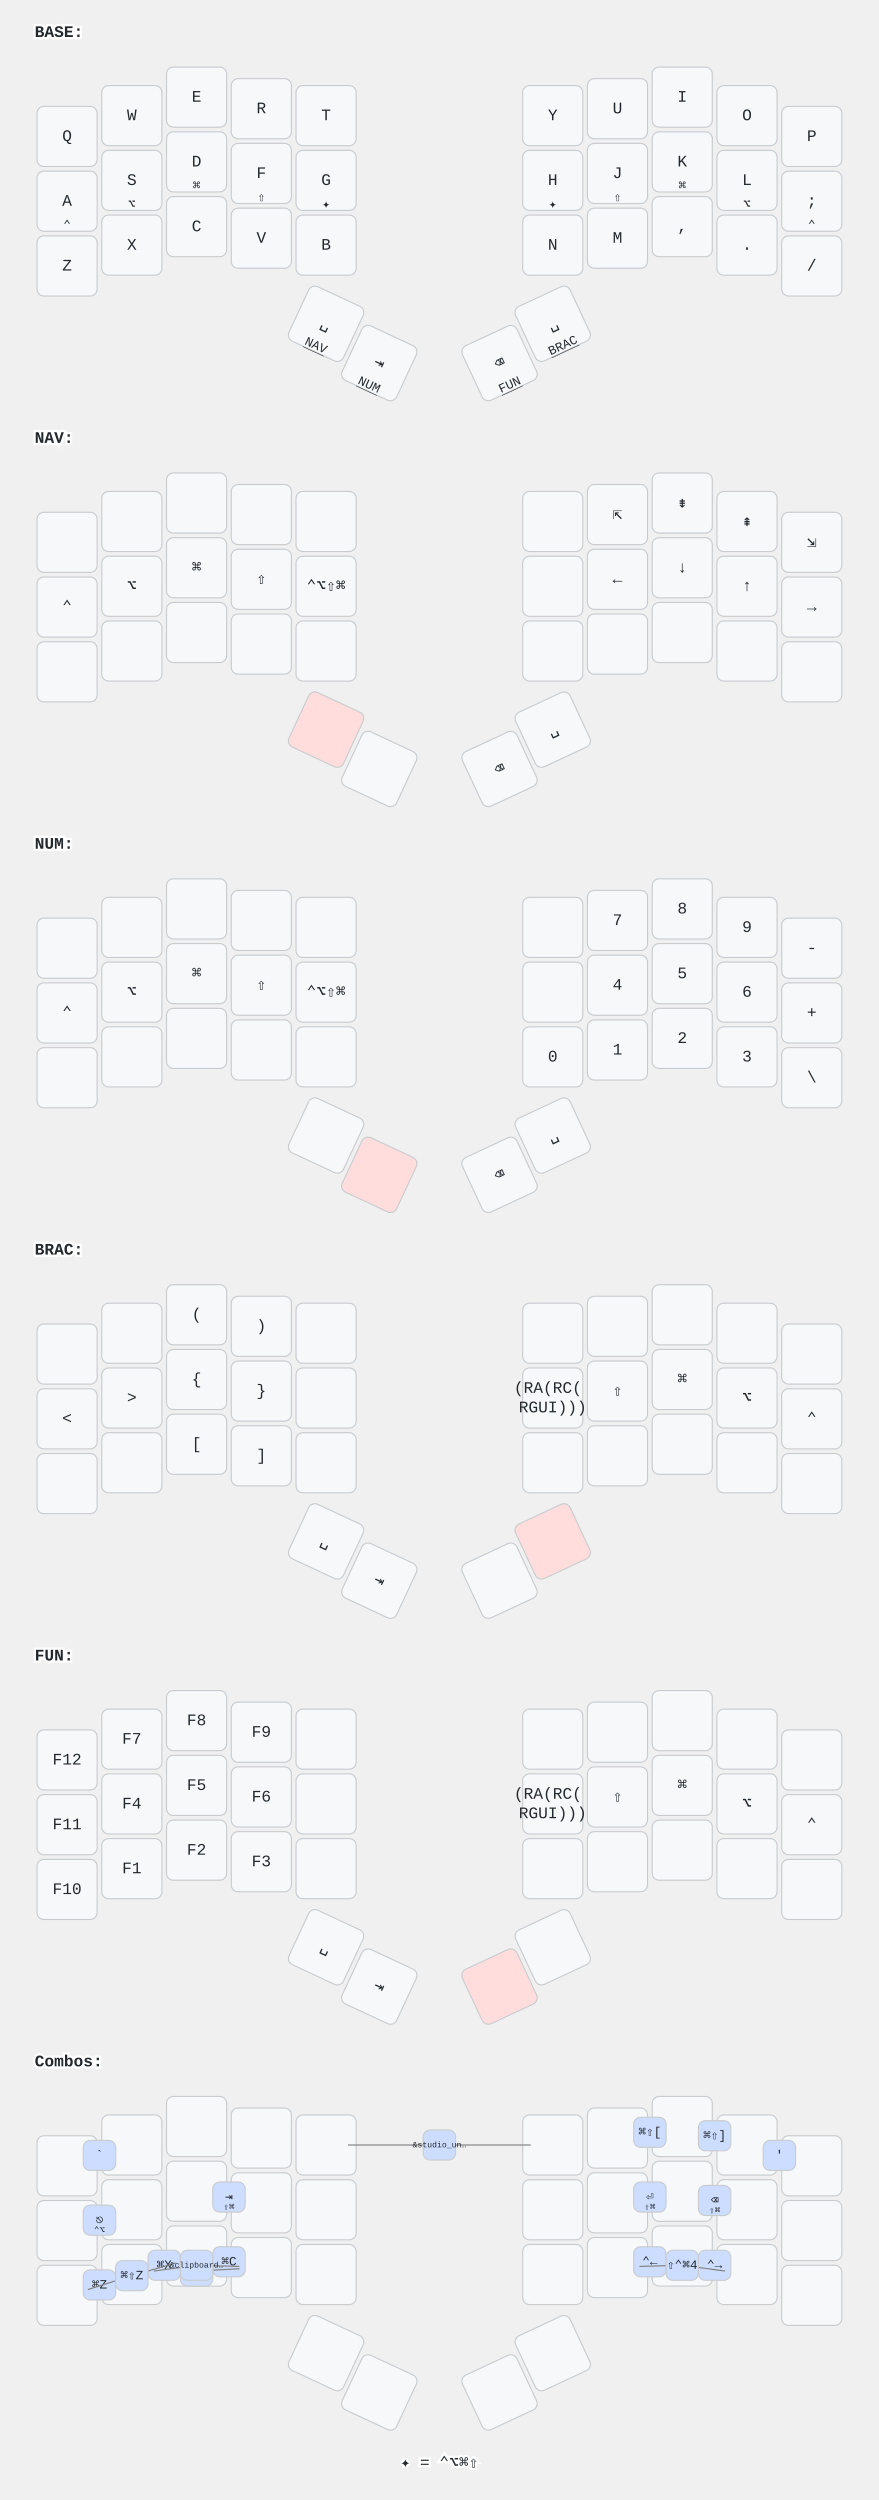
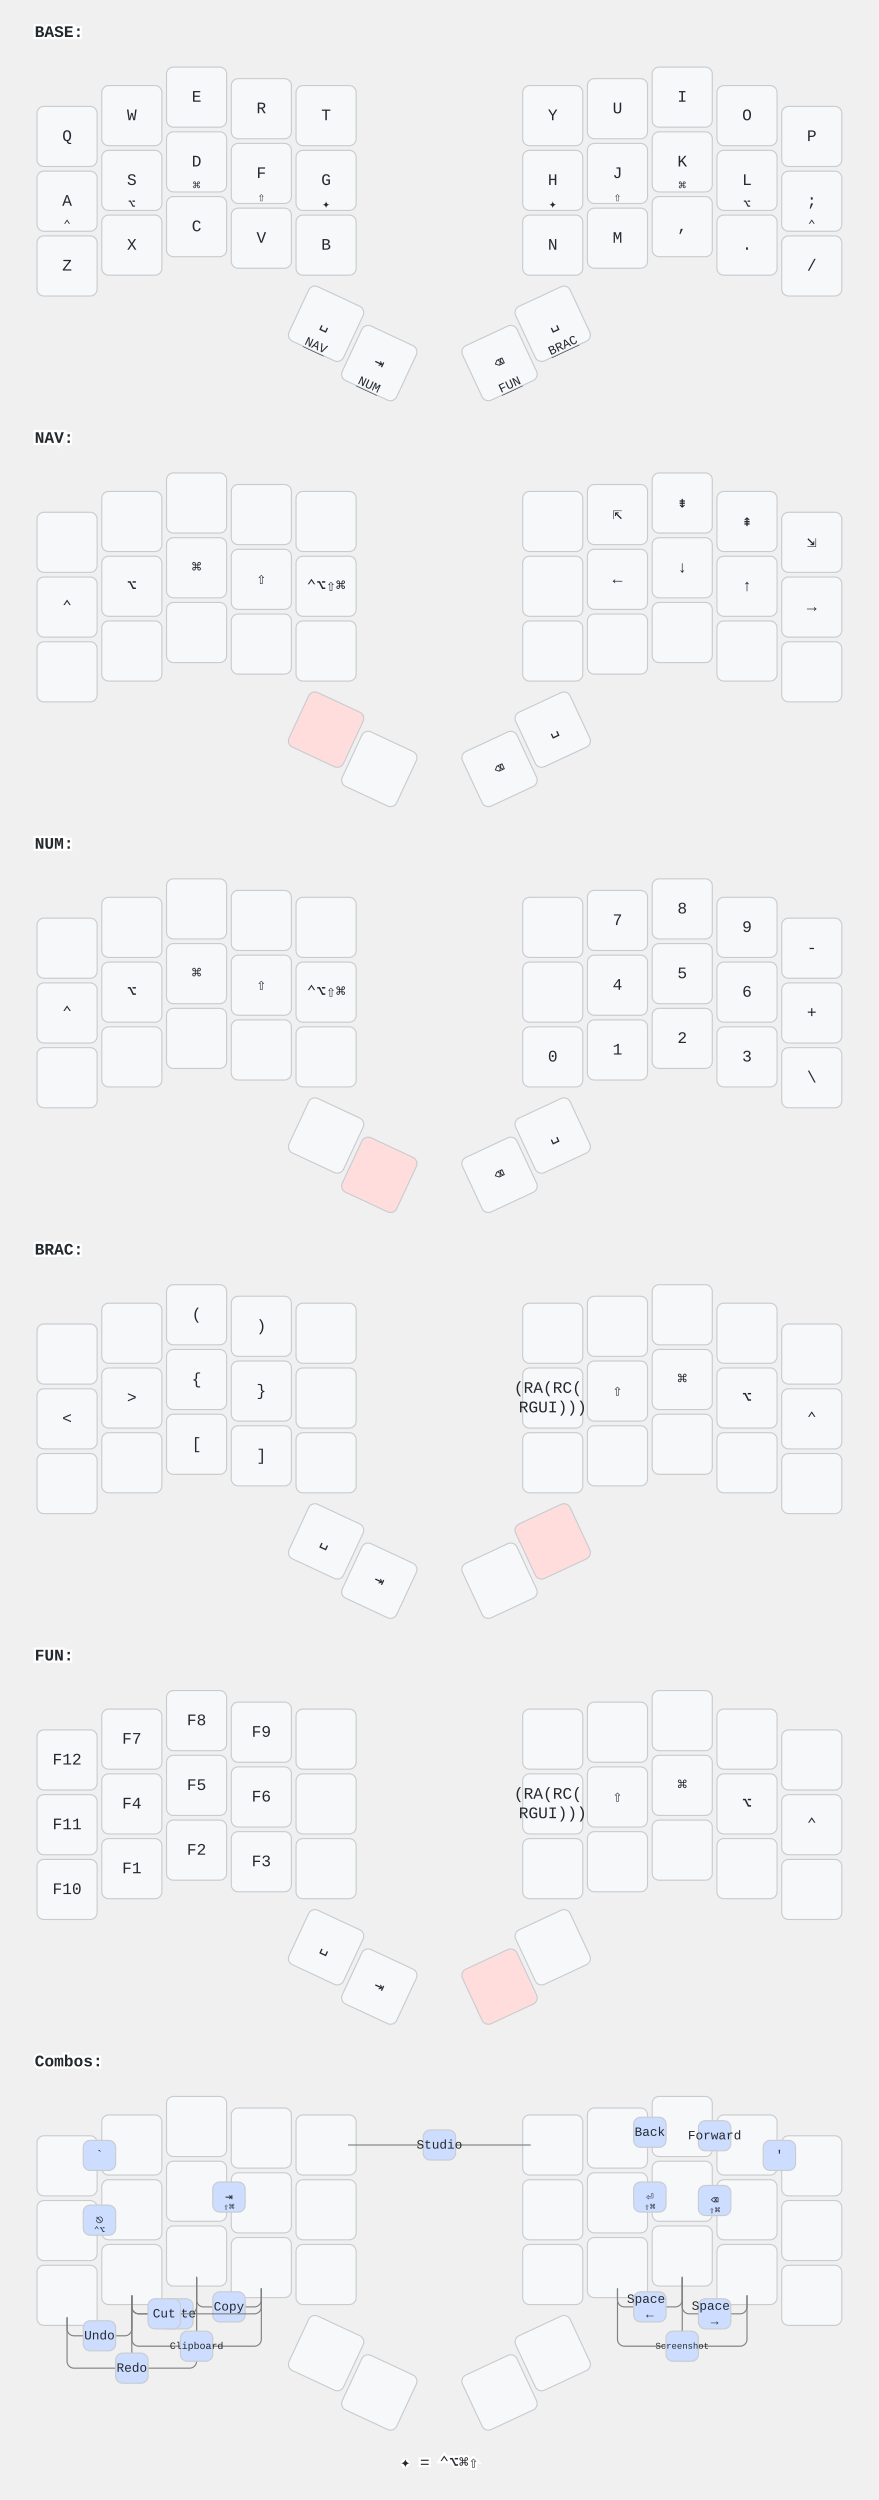
<svg xmlns="http://www.w3.org/2000/svg" width="760" height="2162" viewBox="0 0 760 2162" class="keymap">
  <style>/* inherit to force styles through use tags */
svg path {
    fill: inherit;
}

/* font and background color specifications */
svg.keymap {
    font-family: SFMono-Regular,Consolas,Liberation Mono,Menlo,monospace;
    font-size: 14px;
    font-kerning: normal;
    text-rendering: optimizeLegibility;
    fill: #24292e;
}

/* default key styling */
rect.key {
    fill: #f6f8fa;
}

rect.key, rect.combo {
    stroke: #c9cccf;
    stroke-width: 1;
}

/* default key side styling, only used is draw_key_sides is set */
rect.side {
    filter: brightness(90%);
}

/* color accent for combo boxes */
rect.combo, rect.combo-separate {
    fill: #cdf;
}

/* color accent for held keys */
rect.held, rect.combo.held {
    fill: #fdd;
}

/* color accent for ghost (optional) keys */
rect.ghost, rect.combo.ghost {
    stroke-dasharray: 4, 4;
    stroke-width: 2;
}

text {
    text-anchor: middle;
    dominant-baseline: middle;
}

/* styling for layer labels */
text.label {
    font-weight: bold;
    text-anchor: start;
    stroke: white;
    stroke-width: 4;
    paint-order: stroke;
}

/* styling for optional footer */
text.footer {
    text-anchor: end;
    dominant-baseline: auto;
    stroke: white;
    stroke-width: 4;
    paint-order: stroke;
}

/* styling for combo tap, and key non-tap label text */
text.combo, text.hold, text.shifted, text.left, text.right, text.tl, text.tr, text.bl, text.br {
    font-size: 11px;
}

text.hold, text.bl, text.br {
    text-anchor: middle;
    dominant-baseline: auto;
}

text.shifted, text.tl, text.tr {
    text-anchor: middle;
    dominant-baseline: hanging;
}

text.left, text.tl, text.bl {
    text-anchor: start;
}

text.right, text.tr, text.br {
    text-anchor: end;
}

text.layer-activator {
    text-decoration: underline;
}

/* styling for hold/shifted label text in combo box */
text.combo.hold, text.combo.shifted, text.combo.left, text.combo.right {
    font-size: 8px;
}

/* lighter symbol for transparent keys */
text.trans {
    fill: #7b7e81;
}

/* styling for combo dendrons */
path.combo {
    stroke-width: 1;
    stroke: gray;
    fill: none;
}

/* Start Tabler Icons Cleanup */
/* cannot use height/width with glyphs */
.icon-tabler &gt; path {
    fill: inherit;
    stroke: inherit;
    stroke-width: 2;
}
/* hide tabler's default box */
.icon-tabler &gt; path[stroke="none"][fill="none"] {
    visibility: hidden;
}
/* End Tabler Icons Cleanup */

text.footer { text-anchor: middle; }
</style>
  <g transform="translate(30, 0)" class="layer-BASE">
    <text x="0" y="28" class="label" id="BASE">BASE:</text>
    <g transform="translate(0, 56)">
      <g transform="translate(28, 62)" class="key keypos-0">
        <rect rx="6" ry="6" x="-26" y="-26" width="52" height="52" class="key" />
        <text x="0" y="0" class="key tap">Q</text>
      </g>
      <g transform="translate(84, 44)" class="key keypos-1">
        <rect rx="6" ry="6" x="-26" y="-26" width="52" height="52" class="key" />
        <text x="0" y="0" class="key tap">W</text>
      </g>
      <g transform="translate(140, 28)" class="key keypos-2">
        <rect rx="6" ry="6" x="-26" y="-26" width="52" height="52" class="key" />
        <text x="0" y="0" class="key tap">E</text>
      </g>
      <g transform="translate(196, 38)" class="key keypos-3">
        <rect rx="6" ry="6" x="-26" y="-26" width="52" height="52" class="key" />
        <text x="0" y="0" class="key tap">R</text>
      </g>
      <g transform="translate(252, 44)" class="key keypos-4">
        <rect rx="6" ry="6" x="-26" y="-26" width="52" height="52" class="key" />
        <text x="0" y="0" class="key tap">T</text>
      </g>
      <g transform="translate(448, 44)" class="key keypos-5">
        <rect rx="6" ry="6" x="-26" y="-26" width="52" height="52" class="key" />
        <text x="0" y="0" class="key tap">Y</text>
      </g>
      <g transform="translate(504, 38)" class="key keypos-6">
        <rect rx="6" ry="6" x="-26" y="-26" width="52" height="52" class="key" />
        <text x="0" y="0" class="key tap">U</text>
      </g>
      <g transform="translate(560, 28)" class="key keypos-7">
        <rect rx="6" ry="6" x="-26" y="-26" width="52" height="52" class="key" />
        <text x="0" y="0" class="key tap">I</text>
      </g>
      <g transform="translate(616, 44)" class="key keypos-8">
        <rect rx="6" ry="6" x="-26" y="-26" width="52" height="52" class="key" />
        <text x="0" y="0" class="key tap">O</text>
      </g>
      <g transform="translate(672, 62)" class="key keypos-9">
        <rect rx="6" ry="6" x="-26" y="-26" width="52" height="52" class="key" />
        <text x="0" y="0" class="key tap">P</text>
      </g>
      <g transform="translate(28, 118)" class="key keypos-10">
        <rect rx="6" ry="6" x="-26" y="-26" width="52" height="52" class="key" />
        <text x="0" y="0" class="key tap">A</text>
        <text x="0" y="24" class="key hold">⌃</text>
      </g>
      <g transform="translate(84, 100)" class="key keypos-11">
        <rect rx="6" ry="6" x="-26" y="-26" width="52" height="52" class="key" />
        <text x="0" y="0" class="key tap">S</text>
        <text x="0" y="24" class="key hold">⌥</text>
      </g>
      <g transform="translate(140, 84)" class="key keypos-12">
        <rect rx="6" ry="6" x="-26" y="-26" width="52" height="52" class="key" />
        <text x="0" y="0" class="key tap">D</text>
        <text x="0" y="24" class="key hold">⌘</text>
      </g>
      <g transform="translate(196, 94)" class="key keypos-13">
        <rect rx="6" ry="6" x="-26" y="-26" width="52" height="52" class="key" />
        <text x="0" y="0" class="key tap">F</text>
        <text x="0" y="24" class="key hold">⇧</text>
      </g>
      <g transform="translate(252, 100)" class="key keypos-14">
        <rect rx="6" ry="6" x="-26" y="-26" width="52" height="52" class="key" />
        <text x="0" y="0" class="key tap">G</text>
        <text x="0" y="24" class="key hold">✦</text>
      </g>
      <g transform="translate(448, 100)" class="key keypos-15">
        <rect rx="6" ry="6" x="-26" y="-26" width="52" height="52" class="key" />
        <text x="0" y="0" class="key tap">H</text>
        <text x="0" y="24" class="key hold">✦</text>
      </g>
      <g transform="translate(504, 94)" class="key keypos-16">
        <rect rx="6" ry="6" x="-26" y="-26" width="52" height="52" class="key" />
        <text x="0" y="0" class="key tap">J</text>
        <text x="0" y="24" class="key hold">⇧</text>
      </g>
      <g transform="translate(560, 84)" class="key keypos-17">
        <rect rx="6" ry="6" x="-26" y="-26" width="52" height="52" class="key" />
        <text x="0" y="0" class="key tap">K</text>
        <text x="0" y="24" class="key hold">⌘</text>
      </g>
      <g transform="translate(616, 100)" class="key keypos-18">
        <rect rx="6" ry="6" x="-26" y="-26" width="52" height="52" class="key" />
        <text x="0" y="0" class="key tap">L</text>
        <text x="0" y="24" class="key hold">⌥</text>
      </g>
      <g transform="translate(672, 118)" class="key keypos-19">
        <rect rx="6" ry="6" x="-26" y="-26" width="52" height="52" class="key" />
        <text x="0" y="0" class="key tap">;</text>
        <text x="0" y="24" class="key hold">⌃</text>
      </g>
      <g transform="translate(28, 174)" class="key keypos-20">
        <rect rx="6" ry="6" x="-26" y="-26" width="52" height="52" class="key" />
        <text x="0" y="0" class="key tap">Z</text>
      </g>
      <g transform="translate(84, 156)" class="key keypos-21">
        <rect rx="6" ry="6" x="-26" y="-26" width="52" height="52" class="key" />
        <text x="0" y="0" class="key tap">X</text>
      </g>
      <g transform="translate(140, 140)" class="key keypos-22">
        <rect rx="6" ry="6" x="-26" y="-26" width="52" height="52" class="key" />
        <text x="0" y="0" class="key tap">C</text>
      </g>
      <g transform="translate(196, 150)" class="key keypos-23">
        <rect rx="6" ry="6" x="-26" y="-26" width="52" height="52" class="key" />
        <text x="0" y="0" class="key tap">V</text>
      </g>
      <g transform="translate(252, 156)" class="key keypos-24">
        <rect rx="6" ry="6" x="-26" y="-26" width="52" height="52" class="key" />
        <text x="0" y="0" class="key tap">B</text>
      </g>
      <g transform="translate(448, 156)" class="key keypos-25">
        <rect rx="6" ry="6" x="-26" y="-26" width="52" height="52" class="key" />
        <text x="0" y="0" class="key tap">N</text>
      </g>
      <g transform="translate(504, 150)" class="key keypos-26">
        <rect rx="6" ry="6" x="-26" y="-26" width="52" height="52" class="key" />
        <text x="0" y="0" class="key tap">M</text>
      </g>
      <g transform="translate(560, 140)" class="key keypos-27">
        <rect rx="6" ry="6" x="-26" y="-26" width="52" height="52" class="key" />
        <text x="0" y="0" class="key tap">,</text>
      </g>
      <g transform="translate(616, 156)" class="key keypos-28">
        <rect rx="6" ry="6" x="-26" y="-26" width="52" height="52" class="key" />
        <text x="0" y="0" class="key tap">.</text>
      </g>
      <g transform="translate(672, 174)" class="key keypos-29">
        <rect rx="6" ry="6" x="-26" y="-26" width="52" height="52" class="key" />
        <text x="0" y="0" class="key tap">/</text>
      </g>
      <g transform="translate(252, 224) rotate(25.0)" class="key keypos-30">
        <rect rx="6" ry="6" x="-26" y="-26" width="52" height="52" class="key" />
        <text x="0" y="0" class="key tap">␣</text>
        <a href="#NAV">
          <text x="0" y="24" class="key hold layer-activator">NAV</text>
        </a>
      </g>
      <g transform="translate(298, 258) rotate(25.0)" class="key keypos-31">
        <rect rx="6" ry="6" x="-26" y="-26" width="52" height="52" class="key" />
        <text x="0" y="0" class="key tap">⇥</text>
        <a href="#NUM">
          <text x="0" y="24" class="key hold layer-activator">NUM</text>
        </a>
      </g>
      <g transform="translate(402, 258) rotate(-25.0)" class="key keypos-32">
        <rect rx="6" ry="6" x="-26" y="-26" width="52" height="52" class="key" />
        <text x="0" y="0" class="key tap">⌫</text>
        <a href="#FUN">
          <text x="0" y="24" class="key hold layer-activator">FUN</text>
        </a>
      </g>
      <g transform="translate(448, 224) rotate(-25.0)" class="key keypos-33">
        <rect rx="6" ry="6" x="-26" y="-26" width="52" height="52" class="key" />
        <text x="0" y="0" class="key tap">␣</text>
        <a href="#BRAC">
          <text x="0" y="24" class="key hold layer-activator">BRAC</text>
        </a>
      </g>
    </g>
  </g>
  <g transform="translate(30, 351)" class="layer-NAV">
    <text x="0" y="28" class="label" id="NAV">NAV:</text>
    <g transform="translate(0, 56)">
      <g transform="translate(28, 62)" class="key keypos-0">
        <rect rx="6" ry="6" x="-26" y="-26" width="52" height="52" class="key" />
      </g>
      <g transform="translate(84, 44)" class="key keypos-1">
        <rect rx="6" ry="6" x="-26" y="-26" width="52" height="52" class="key" />
      </g>
      <g transform="translate(140, 28)" class="key keypos-2">
        <rect rx="6" ry="6" x="-26" y="-26" width="52" height="52" class="key" />
      </g>
      <g transform="translate(196, 38)" class="key keypos-3">
        <rect rx="6" ry="6" x="-26" y="-26" width="52" height="52" class="key" />
      </g>
      <g transform="translate(252, 44)" class="key keypos-4">
        <rect rx="6" ry="6" x="-26" y="-26" width="52" height="52" class="key" />
      </g>
      <g transform="translate(448, 44)" class="key keypos-5">
        <rect rx="6" ry="6" x="-26" y="-26" width="52" height="52" class="key" />
      </g>
      <g transform="translate(504, 38)" class="key keypos-6">
        <rect rx="6" ry="6" x="-26" y="-26" width="52" height="52" class="key" />
        <text x="0" y="0" class="key tap">⇱</text>
      </g>
      <g transform="translate(560, 28)" class="key keypos-7">
        <rect rx="6" ry="6" x="-26" y="-26" width="52" height="52" class="key" />
        <text x="0" y="0" class="key tap">⇟</text>
      </g>
      <g transform="translate(616, 44)" class="key keypos-8">
        <rect rx="6" ry="6" x="-26" y="-26" width="52" height="52" class="key" />
        <text x="0" y="0" class="key tap">⇞</text>
      </g>
      <g transform="translate(672, 62)" class="key keypos-9">
        <rect rx="6" ry="6" x="-26" y="-26" width="52" height="52" class="key" />
        <text x="0" y="0" class="key tap">⇲</text>
      </g>
      <g transform="translate(28, 118)" class="key keypos-10">
        <rect rx="6" ry="6" x="-26" y="-26" width="52" height="52" class="key" />
        <text x="0" y="0" class="key tap">⌃</text>
      </g>
      <g transform="translate(84, 100)" class="key keypos-11">
        <rect rx="6" ry="6" x="-26" y="-26" width="52" height="52" class="key" />
        <text x="0" y="0" class="key tap">⌥</text>
      </g>
      <g transform="translate(140, 84)" class="key keypos-12">
        <rect rx="6" ry="6" x="-26" y="-26" width="52" height="52" class="key" />
        <text x="0" y="0" class="key tap">⌘</text>
      </g>
      <g transform="translate(196, 94)" class="key keypos-13">
        <rect rx="6" ry="6" x="-26" y="-26" width="52" height="52" class="key" />
        <text x="0" y="0" class="key tap">⇧</text>
      </g>
      <g transform="translate(252, 100)" class="key keypos-14">
        <rect rx="6" ry="6" x="-26" y="-26" width="52" height="52" class="key" />
        <text x="0" y="0" class="key tap">⌃⌥⇧⌘</text>
      </g>
      <g transform="translate(448, 100)" class="key keypos-15">
        <rect rx="6" ry="6" x="-26" y="-26" width="52" height="52" class="key" />
      </g>
      <g transform="translate(504, 94)" class="key keypos-16">
        <rect rx="6" ry="6" x="-26" y="-26" width="52" height="52" class="key" />
        <text x="0" y="0" class="key tap">←</text>
      </g>
      <g transform="translate(560, 84)" class="key keypos-17">
        <rect rx="6" ry="6" x="-26" y="-26" width="52" height="52" class="key" />
        <text x="0" y="0" class="key tap">↓</text>
      </g>
      <g transform="translate(616, 100)" class="key keypos-18">
        <rect rx="6" ry="6" x="-26" y="-26" width="52" height="52" class="key" />
        <text x="0" y="0" class="key tap">↑</text>
      </g>
      <g transform="translate(672, 118)" class="key keypos-19">
        <rect rx="6" ry="6" x="-26" y="-26" width="52" height="52" class="key" />
        <text x="0" y="0" class="key tap">→</text>
      </g>
      <g transform="translate(28, 174)" class="key keypos-20">
        <rect rx="6" ry="6" x="-26" y="-26" width="52" height="52" class="key" />
      </g>
      <g transform="translate(84, 156)" class="key keypos-21">
        <rect rx="6" ry="6" x="-26" y="-26" width="52" height="52" class="key" />
      </g>
      <g transform="translate(140, 140)" class="key keypos-22">
        <rect rx="6" ry="6" x="-26" y="-26" width="52" height="52" class="key" />
      </g>
      <g transform="translate(196, 150)" class="key keypos-23">
        <rect rx="6" ry="6" x="-26" y="-26" width="52" height="52" class="key" />
      </g>
      <g transform="translate(252, 156)" class="key keypos-24">
        <rect rx="6" ry="6" x="-26" y="-26" width="52" height="52" class="key" />
      </g>
      <g transform="translate(448, 156)" class="key keypos-25">
        <rect rx="6" ry="6" x="-26" y="-26" width="52" height="52" class="key" />
      </g>
      <g transform="translate(504, 150)" class="key keypos-26">
        <rect rx="6" ry="6" x="-26" y="-26" width="52" height="52" class="key" />
      </g>
      <g transform="translate(560, 140)" class="key keypos-27">
        <rect rx="6" ry="6" x="-26" y="-26" width="52" height="52" class="key" />
      </g>
      <g transform="translate(616, 156)" class="key keypos-28">
        <rect rx="6" ry="6" x="-26" y="-26" width="52" height="52" class="key" />
      </g>
      <g transform="translate(672, 174)" class="key keypos-29">
        <rect rx="6" ry="6" x="-26" y="-26" width="52" height="52" class="key" />
      </g>
      <g transform="translate(252, 224) rotate(25.0)" class="key held keypos-30">
        <rect rx="6" ry="6" x="-26" y="-26" width="52" height="52" class="key held" />
      </g>
      <g transform="translate(298, 258) rotate(25.0)" class="key keypos-31">
        <rect rx="6" ry="6" x="-26" y="-26" width="52" height="52" class="key" />
      </g>
      <g transform="translate(402, 258) rotate(-25.0)" class="key keypos-32">
        <rect rx="6" ry="6" x="-26" y="-26" width="52" height="52" class="key" />
        <text x="0" y="0" class="key tap">⌫</text>
      </g>
      <g transform="translate(448, 224) rotate(-25.0)" class="key keypos-33">
        <rect rx="6" ry="6" x="-26" y="-26" width="52" height="52" class="key" />
        <text x="0" y="0" class="key tap">␣</text>
      </g>
    </g>
  </g>
  <g transform="translate(30, 702)" class="layer-NUM">
    <text x="0" y="28" class="label" id="NUM">NUM:</text>
    <g transform="translate(0, 56)">
      <g transform="translate(28, 62)" class="key keypos-0">
        <rect rx="6" ry="6" x="-26" y="-26" width="52" height="52" class="key" />
      </g>
      <g transform="translate(84, 44)" class="key keypos-1">
        <rect rx="6" ry="6" x="-26" y="-26" width="52" height="52" class="key" />
      </g>
      <g transform="translate(140, 28)" class="key keypos-2">
        <rect rx="6" ry="6" x="-26" y="-26" width="52" height="52" class="key" />
      </g>
      <g transform="translate(196, 38)" class="key keypos-3">
        <rect rx="6" ry="6" x="-26" y="-26" width="52" height="52" class="key" />
      </g>
      <g transform="translate(252, 44)" class="key keypos-4">
        <rect rx="6" ry="6" x="-26" y="-26" width="52" height="52" class="key" />
      </g>
      <g transform="translate(448, 44)" class="key keypos-5">
        <rect rx="6" ry="6" x="-26" y="-26" width="52" height="52" class="key" />
      </g>
      <g transform="translate(504, 38)" class="key keypos-6">
        <rect rx="6" ry="6" x="-26" y="-26" width="52" height="52" class="key" />
        <text x="0" y="0" class="key tap">7</text>
      </g>
      <g transform="translate(560, 28)" class="key keypos-7">
        <rect rx="6" ry="6" x="-26" y="-26" width="52" height="52" class="key" />
        <text x="0" y="0" class="key tap">8</text>
      </g>
      <g transform="translate(616, 44)" class="key keypos-8">
        <rect rx="6" ry="6" x="-26" y="-26" width="52" height="52" class="key" />
        <text x="0" y="0" class="key tap">9</text>
      </g>
      <g transform="translate(672, 62)" class="key keypos-9">
        <rect rx="6" ry="6" x="-26" y="-26" width="52" height="52" class="key" />
        <text x="0" y="0" class="key tap">-</text>
      </g>
      <g transform="translate(28, 118)" class="key keypos-10">
        <rect rx="6" ry="6" x="-26" y="-26" width="52" height="52" class="key" />
        <text x="0" y="0" class="key tap">⌃</text>
      </g>
      <g transform="translate(84, 100)" class="key keypos-11">
        <rect rx="6" ry="6" x="-26" y="-26" width="52" height="52" class="key" />
        <text x="0" y="0" class="key tap">⌥</text>
      </g>
      <g transform="translate(140, 84)" class="key keypos-12">
        <rect rx="6" ry="6" x="-26" y="-26" width="52" height="52" class="key" />
        <text x="0" y="0" class="key tap">⌘</text>
      </g>
      <g transform="translate(196, 94)" class="key keypos-13">
        <rect rx="6" ry="6" x="-26" y="-26" width="52" height="52" class="key" />
        <text x="0" y="0" class="key tap">⇧</text>
      </g>
      <g transform="translate(252, 100)" class="key keypos-14">
        <rect rx="6" ry="6" x="-26" y="-26" width="52" height="52" class="key" />
        <text x="0" y="0" class="key tap">⌃⌥⇧⌘</text>
      </g>
      <g transform="translate(448, 100)" class="key keypos-15">
        <rect rx="6" ry="6" x="-26" y="-26" width="52" height="52" class="key" />
      </g>
      <g transform="translate(504, 94)" class="key keypos-16">
        <rect rx="6" ry="6" x="-26" y="-26" width="52" height="52" class="key" />
        <text x="0" y="0" class="key tap">4</text>
      </g>
      <g transform="translate(560, 84)" class="key keypos-17">
        <rect rx="6" ry="6" x="-26" y="-26" width="52" height="52" class="key" />
        <text x="0" y="0" class="key tap">5</text>
      </g>
      <g transform="translate(616, 100)" class="key keypos-18">
        <rect rx="6" ry="6" x="-26" y="-26" width="52" height="52" class="key" />
        <text x="0" y="0" class="key tap">6</text>
      </g>
      <g transform="translate(672, 118)" class="key keypos-19">
        <rect rx="6" ry="6" x="-26" y="-26" width="52" height="52" class="key" />
        <text x="0" y="0" class="key tap">+</text>
      </g>
      <g transform="translate(28, 174)" class="key keypos-20">
        <rect rx="6" ry="6" x="-26" y="-26" width="52" height="52" class="key" />
      </g>
      <g transform="translate(84, 156)" class="key keypos-21">
        <rect rx="6" ry="6" x="-26" y="-26" width="52" height="52" class="key" />
      </g>
      <g transform="translate(140, 140)" class="key keypos-22">
        <rect rx="6" ry="6" x="-26" y="-26" width="52" height="52" class="key" />
      </g>
      <g transform="translate(196, 150)" class="key keypos-23">
        <rect rx="6" ry="6" x="-26" y="-26" width="52" height="52" class="key" />
      </g>
      <g transform="translate(252, 156)" class="key keypos-24">
        <rect rx="6" ry="6" x="-26" y="-26" width="52" height="52" class="key" />
      </g>
      <g transform="translate(448, 156)" class="key keypos-25">
        <rect rx="6" ry="6" x="-26" y="-26" width="52" height="52" class="key" />
        <text x="0" y="0" class="key tap">0</text>
      </g>
      <g transform="translate(504, 150)" class="key keypos-26">
        <rect rx="6" ry="6" x="-26" y="-26" width="52" height="52" class="key" />
        <text x="0" y="0" class="key tap">1</text>
      </g>
      <g transform="translate(560, 140)" class="key keypos-27">
        <rect rx="6" ry="6" x="-26" y="-26" width="52" height="52" class="key" />
        <text x="0" y="0" class="key tap">2</text>
      </g>
      <g transform="translate(616, 156)" class="key keypos-28">
        <rect rx="6" ry="6" x="-26" y="-26" width="52" height="52" class="key" />
        <text x="0" y="0" class="key tap">3</text>
      </g>
      <g transform="translate(672, 174)" class="key keypos-29">
        <rect rx="6" ry="6" x="-26" y="-26" width="52" height="52" class="key" />
        <text x="0" y="0" class="key tap">\</text>
      </g>
      <g transform="translate(252, 224) rotate(25.0)" class="key keypos-30">
        <rect rx="6" ry="6" x="-26" y="-26" width="52" height="52" class="key" />
      </g>
      <g transform="translate(298, 258) rotate(25.0)" class="key held keypos-31">
        <rect rx="6" ry="6" x="-26" y="-26" width="52" height="52" class="key held" />
      </g>
      <g transform="translate(402, 258) rotate(-25.0)" class="key keypos-32">
        <rect rx="6" ry="6" x="-26" y="-26" width="52" height="52" class="key" />
        <text x="0" y="0" class="key tap">⌫</text>
      </g>
      <g transform="translate(448, 224) rotate(-25.0)" class="key keypos-33">
        <rect rx="6" ry="6" x="-26" y="-26" width="52" height="52" class="key" />
        <text x="0" y="0" class="key tap">␣</text>
      </g>
    </g>
  </g>
  <g transform="translate(30, 1053)" class="layer-BRAC">
    <text x="0" y="28" class="label" id="BRAC">BRAC:</text>
    <g transform="translate(0, 56)">
      <g transform="translate(28, 62)" class="key keypos-0">
        <rect rx="6" ry="6" x="-26" y="-26" width="52" height="52" class="key" />
      </g>
      <g transform="translate(84, 44)" class="key keypos-1">
        <rect rx="6" ry="6" x="-26" y="-26" width="52" height="52" class="key" />
      </g>
      <g transform="translate(140, 28)" class="key keypos-2">
        <rect rx="6" ry="6" x="-26" y="-26" width="52" height="52" class="key" />
        <text x="0" y="0" class="key tap">(</text>
      </g>
      <g transform="translate(196, 38)" class="key keypos-3">
        <rect rx="6" ry="6" x="-26" y="-26" width="52" height="52" class="key" />
        <text x="0" y="0" class="key tap">)</text>
      </g>
      <g transform="translate(252, 44)" class="key keypos-4">
        <rect rx="6" ry="6" x="-26" y="-26" width="52" height="52" class="key" />
      </g>
      <g transform="translate(448, 44)" class="key keypos-5">
        <rect rx="6" ry="6" x="-26" y="-26" width="52" height="52" class="key" />
      </g>
      <g transform="translate(504, 38)" class="key keypos-6">
        <rect rx="6" ry="6" x="-26" y="-26" width="52" height="52" class="key" />
      </g>
      <g transform="translate(560, 28)" class="key keypos-7">
        <rect rx="6" ry="6" x="-26" y="-26" width="52" height="52" class="key" />
      </g>
      <g transform="translate(616, 44)" class="key keypos-8">
        <rect rx="6" ry="6" x="-26" y="-26" width="52" height="52" class="key" />
      </g>
      <g transform="translate(672, 62)" class="key keypos-9">
        <rect rx="6" ry="6" x="-26" y="-26" width="52" height="52" class="key" />
      </g>
      <g transform="translate(28, 118)" class="key keypos-10">
        <rect rx="6" ry="6" x="-26" y="-26" width="52" height="52" class="key" />
        <text x="0" y="0" class="key tap">&lt;</text>
      </g>
      <g transform="translate(84, 100)" class="key keypos-11">
        <rect rx="6" ry="6" x="-26" y="-26" width="52" height="52" class="key" />
        <text x="0" y="0" class="key tap">&gt;</text>
      </g>
      <g transform="translate(140, 84)" class="key keypos-12">
        <rect rx="6" ry="6" x="-26" y="-26" width="52" height="52" class="key" />
        <text x="0" y="0" class="key tap">{</text>
      </g>
      <g transform="translate(196, 94)" class="key keypos-13">
        <rect rx="6" ry="6" x="-26" y="-26" width="52" height="52" class="key" />
        <text x="0" y="0" class="key tap">}</text>
      </g>
      <g transform="translate(252, 100)" class="key keypos-14">
        <rect rx="6" ry="6" x="-26" y="-26" width="52" height="52" class="key" />
      </g>
      <g transform="translate(448, 100)" class="key keypos-15">
        <rect rx="6" ry="6" x="-26" y="-26" width="52" height="52" class="key" />
        <text x="0" y="0" class="key tap">
          <tspan x="0" dy="-0.6em">(RA(RC(</tspan>
          <tspan x="0" dy="1.2em">RGUI)))</tspan>
        </text>
      </g>
      <g transform="translate(504, 94)" class="key keypos-16">
        <rect rx="6" ry="6" x="-26" y="-26" width="52" height="52" class="key" />
        <text x="0" y="0" class="key tap">⇧</text>
      </g>
      <g transform="translate(560, 84)" class="key keypos-17">
        <rect rx="6" ry="6" x="-26" y="-26" width="52" height="52" class="key" />
        <text x="0" y="0" class="key tap">⌘</text>
      </g>
      <g transform="translate(616, 100)" class="key keypos-18">
        <rect rx="6" ry="6" x="-26" y="-26" width="52" height="52" class="key" />
        <text x="0" y="0" class="key tap">⌥</text>
      </g>
      <g transform="translate(672, 118)" class="key keypos-19">
        <rect rx="6" ry="6" x="-26" y="-26" width="52" height="52" class="key" />
        <text x="0" y="0" class="key tap">⌃</text>
      </g>
      <g transform="translate(28, 174)" class="key keypos-20">
        <rect rx="6" ry="6" x="-26" y="-26" width="52" height="52" class="key" />
      </g>
      <g transform="translate(84, 156)" class="key keypos-21">
        <rect rx="6" ry="6" x="-26" y="-26" width="52" height="52" class="key" />
      </g>
      <g transform="translate(140, 140)" class="key keypos-22">
        <rect rx="6" ry="6" x="-26" y="-26" width="52" height="52" class="key" />
        <text x="0" y="0" class="key tap">[</text>
      </g>
      <g transform="translate(196, 150)" class="key keypos-23">
        <rect rx="6" ry="6" x="-26" y="-26" width="52" height="52" class="key" />
        <text x="0" y="0" class="key tap">]</text>
      </g>
      <g transform="translate(252, 156)" class="key keypos-24">
        <rect rx="6" ry="6" x="-26" y="-26" width="52" height="52" class="key" />
      </g>
      <g transform="translate(448, 156)" class="key keypos-25">
        <rect rx="6" ry="6" x="-26" y="-26" width="52" height="52" class="key" />
      </g>
      <g transform="translate(504, 150)" class="key keypos-26">
        <rect rx="6" ry="6" x="-26" y="-26" width="52" height="52" class="key" />
      </g>
      <g transform="translate(560, 140)" class="key keypos-27">
        <rect rx="6" ry="6" x="-26" y="-26" width="52" height="52" class="key" />
      </g>
      <g transform="translate(616, 156)" class="key keypos-28">
        <rect rx="6" ry="6" x="-26" y="-26" width="52" height="52" class="key" />
      </g>
      <g transform="translate(672, 174)" class="key keypos-29">
        <rect rx="6" ry="6" x="-26" y="-26" width="52" height="52" class="key" />
      </g>
      <g transform="translate(252, 224) rotate(25.0)" class="key keypos-30">
        <rect rx="6" ry="6" x="-26" y="-26" width="52" height="52" class="key" />
        <text x="0" y="0" class="key tap">␣</text>
      </g>
      <g transform="translate(298, 258) rotate(25.0)" class="key keypos-31">
        <rect rx="6" ry="6" x="-26" y="-26" width="52" height="52" class="key" />
        <text x="0" y="0" class="key tap">⇥</text>
      </g>
      <g transform="translate(402, 258) rotate(-25.0)" class="key keypos-32">
        <rect rx="6" ry="6" x="-26" y="-26" width="52" height="52" class="key" />
      </g>
      <g transform="translate(448, 224) rotate(-25.0)" class="key held keypos-33">
        <rect rx="6" ry="6" x="-26" y="-26" width="52" height="52" class="key held" />
      </g>
    </g>
  </g>
  <g transform="translate(30, 1404)" class="layer-FUN">
    <text x="0" y="28" class="label" id="FUN">FUN:</text>
    <g transform="translate(0, 56)">
      <g transform="translate(28, 62)" class="key keypos-0">
        <rect rx="6" ry="6" x="-26" y="-26" width="52" height="52" class="key" />
        <text x="0" y="0" class="key tap">F12</text>
      </g>
      <g transform="translate(84, 44)" class="key keypos-1">
        <rect rx="6" ry="6" x="-26" y="-26" width="52" height="52" class="key" />
        <text x="0" y="0" class="key tap">F7</text>
      </g>
      <g transform="translate(140, 28)" class="key keypos-2">
        <rect rx="6" ry="6" x="-26" y="-26" width="52" height="52" class="key" />
        <text x="0" y="0" class="key tap">F8</text>
      </g>
      <g transform="translate(196, 38)" class="key keypos-3">
        <rect rx="6" ry="6" x="-26" y="-26" width="52" height="52" class="key" />
        <text x="0" y="0" class="key tap">F9</text>
      </g>
      <g transform="translate(252, 44)" class="key keypos-4">
        <rect rx="6" ry="6" x="-26" y="-26" width="52" height="52" class="key" />
      </g>
      <g transform="translate(448, 44)" class="key keypos-5">
        <rect rx="6" ry="6" x="-26" y="-26" width="52" height="52" class="key" />
      </g>
      <g transform="translate(504, 38)" class="key keypos-6">
        <rect rx="6" ry="6" x="-26" y="-26" width="52" height="52" class="key" />
      </g>
      <g transform="translate(560, 28)" class="key keypos-7">
        <rect rx="6" ry="6" x="-26" y="-26" width="52" height="52" class="key" />
      </g>
      <g transform="translate(616, 44)" class="key keypos-8">
        <rect rx="6" ry="6" x="-26" y="-26" width="52" height="52" class="key" />
      </g>
      <g transform="translate(672, 62)" class="key keypos-9">
        <rect rx="6" ry="6" x="-26" y="-26" width="52" height="52" class="key" />
      </g>
      <g transform="translate(28, 118)" class="key keypos-10">
        <rect rx="6" ry="6" x="-26" y="-26" width="52" height="52" class="key" />
        <text x="0" y="0" class="key tap">F11</text>
      </g>
      <g transform="translate(84, 100)" class="key keypos-11">
        <rect rx="6" ry="6" x="-26" y="-26" width="52" height="52" class="key" />
        <text x="0" y="0" class="key tap">F4</text>
      </g>
      <g transform="translate(140, 84)" class="key keypos-12">
        <rect rx="6" ry="6" x="-26" y="-26" width="52" height="52" class="key" />
        <text x="0" y="0" class="key tap">F5</text>
      </g>
      <g transform="translate(196, 94)" class="key keypos-13">
        <rect rx="6" ry="6" x="-26" y="-26" width="52" height="52" class="key" />
        <text x="0" y="0" class="key tap">F6</text>
      </g>
      <g transform="translate(252, 100)" class="key keypos-14">
        <rect rx="6" ry="6" x="-26" y="-26" width="52" height="52" class="key" />
      </g>
      <g transform="translate(448, 100)" class="key keypos-15">
        <rect rx="6" ry="6" x="-26" y="-26" width="52" height="52" class="key" />
        <text x="0" y="0" class="key tap">
          <tspan x="0" dy="-0.6em">(RA(RC(</tspan>
          <tspan x="0" dy="1.2em">RGUI)))</tspan>
        </text>
      </g>
      <g transform="translate(504, 94)" class="key keypos-16">
        <rect rx="6" ry="6" x="-26" y="-26" width="52" height="52" class="key" />
        <text x="0" y="0" class="key tap">⇧</text>
      </g>
      <g transform="translate(560, 84)" class="key keypos-17">
        <rect rx="6" ry="6" x="-26" y="-26" width="52" height="52" class="key" />
        <text x="0" y="0" class="key tap">⌘</text>
      </g>
      <g transform="translate(616, 100)" class="key keypos-18">
        <rect rx="6" ry="6" x="-26" y="-26" width="52" height="52" class="key" />
        <text x="0" y="0" class="key tap">⌥</text>
      </g>
      <g transform="translate(672, 118)" class="key keypos-19">
        <rect rx="6" ry="6" x="-26" y="-26" width="52" height="52" class="key" />
        <text x="0" y="0" class="key tap">⌃</text>
      </g>
      <g transform="translate(28, 174)" class="key keypos-20">
        <rect rx="6" ry="6" x="-26" y="-26" width="52" height="52" class="key" />
        <text x="0" y="0" class="key tap">F10</text>
      </g>
      <g transform="translate(84, 156)" class="key keypos-21">
        <rect rx="6" ry="6" x="-26" y="-26" width="52" height="52" class="key" />
        <text x="0" y="0" class="key tap">F1</text>
      </g>
      <g transform="translate(140, 140)" class="key keypos-22">
        <rect rx="6" ry="6" x="-26" y="-26" width="52" height="52" class="key" />
        <text x="0" y="0" class="key tap">F2</text>
      </g>
      <g transform="translate(196, 150)" class="key keypos-23">
        <rect rx="6" ry="6" x="-26" y="-26" width="52" height="52" class="key" />
        <text x="0" y="0" class="key tap">F3</text>
      </g>
      <g transform="translate(252, 156)" class="key keypos-24">
        <rect rx="6" ry="6" x="-26" y="-26" width="52" height="52" class="key" />
      </g>
      <g transform="translate(448, 156)" class="key keypos-25">
        <rect rx="6" ry="6" x="-26" y="-26" width="52" height="52" class="key" />
      </g>
      <g transform="translate(504, 150)" class="key keypos-26">
        <rect rx="6" ry="6" x="-26" y="-26" width="52" height="52" class="key" />
      </g>
      <g transform="translate(560, 140)" class="key keypos-27">
        <rect rx="6" ry="6" x="-26" y="-26" width="52" height="52" class="key" />
      </g>
      <g transform="translate(616, 156)" class="key keypos-28">
        <rect rx="6" ry="6" x="-26" y="-26" width="52" height="52" class="key" />
      </g>
      <g transform="translate(672, 174)" class="key keypos-29">
        <rect rx="6" ry="6" x="-26" y="-26" width="52" height="52" class="key" />
      </g>
      <g transform="translate(252, 224) rotate(25.0)" class="key keypos-30">
        <rect rx="6" ry="6" x="-26" y="-26" width="52" height="52" class="key" />
        <text x="0" y="0" class="key tap">␣</text>
      </g>
      <g transform="translate(298, 258) rotate(25.0)" class="key keypos-31">
        <rect rx="6" ry="6" x="-26" y="-26" width="52" height="52" class="key" />
        <text x="0" y="0" class="key tap">⇥</text>
      </g>
      <g transform="translate(402, 258) rotate(-25.0)" class="key held keypos-32">
        <rect rx="6" ry="6" x="-26" y="-26" width="52" height="52" class="key held" />
      </g>
      <g transform="translate(448, 224) rotate(-25.0)" class="key keypos-33">
        <rect rx="6" ry="6" x="-26" y="-26" width="52" height="52" class="key" />
      </g>
    </g>
  </g>
  <g transform="translate(30, 1755)" class="layer-Combos">
    <text x="0" y="28" class="label" id="Combos">Combos:</text>
    <g transform="translate(0, 56)">
      <g transform="translate(28, 62)" class="key keypos-0">
        <rect rx="6" ry="6" x="-26" y="-26" width="52" height="52" class="key" />
      </g>
      <g transform="translate(84, 44)" class="key keypos-1">
        <rect rx="6" ry="6" x="-26" y="-26" width="52" height="52" class="key" />
      </g>
      <g transform="translate(140, 28)" class="key keypos-2">
        <rect rx="6" ry="6" x="-26" y="-26" width="52" height="52" class="key" />
      </g>
      <g transform="translate(196, 38)" class="key keypos-3">
        <rect rx="6" ry="6" x="-26" y="-26" width="52" height="52" class="key" />
      </g>
      <g transform="translate(252, 44)" class="key keypos-4">
        <rect rx="6" ry="6" x="-26" y="-26" width="52" height="52" class="key" />
      </g>
      <g transform="translate(448, 44)" class="key keypos-5">
        <rect rx="6" ry="6" x="-26" y="-26" width="52" height="52" class="key" />
      </g>
      <g transform="translate(504, 38)" class="key keypos-6">
        <rect rx="6" ry="6" x="-26" y="-26" width="52" height="52" class="key" />
      </g>
      <g transform="translate(560, 28)" class="key keypos-7">
        <rect rx="6" ry="6" x="-26" y="-26" width="52" height="52" class="key" />
      </g>
      <g transform="translate(616, 44)" class="key keypos-8">
        <rect rx="6" ry="6" x="-26" y="-26" width="52" height="52" class="key" />
      </g>
      <g transform="translate(672, 62)" class="key keypos-9">
        <rect rx="6" ry="6" x="-26" y="-26" width="52" height="52" class="key" />
      </g>
      <g transform="translate(28, 118)" class="key keypos-10">
        <rect rx="6" ry="6" x="-26" y="-26" width="52" height="52" class="key" />
      </g>
      <g transform="translate(84, 100)" class="key keypos-11">
        <rect rx="6" ry="6" x="-26" y="-26" width="52" height="52" class="key" />
      </g>
      <g transform="translate(140, 84)" class="key keypos-12">
        <rect rx="6" ry="6" x="-26" y="-26" width="52" height="52" class="key" />
      </g>
      <g transform="translate(196, 94)" class="key keypos-13">
        <rect rx="6" ry="6" x="-26" y="-26" width="52" height="52" class="key" />
      </g>
      <g transform="translate(252, 100)" class="key keypos-14">
        <rect rx="6" ry="6" x="-26" y="-26" width="52" height="52" class="key" />
      </g>
      <g transform="translate(448, 100)" class="key keypos-15">
        <rect rx="6" ry="6" x="-26" y="-26" width="52" height="52" class="key" />
      </g>
      <g transform="translate(504, 94)" class="key keypos-16">
        <rect rx="6" ry="6" x="-26" y="-26" width="52" height="52" class="key" />
      </g>
      <g transform="translate(560, 84)" class="key keypos-17">
        <rect rx="6" ry="6" x="-26" y="-26" width="52" height="52" class="key" />
      </g>
      <g transform="translate(616, 100)" class="key keypos-18">
        <rect rx="6" ry="6" x="-26" y="-26" width="52" height="52" class="key" />
      </g>
      <g transform="translate(672, 118)" class="key keypos-19">
        <rect rx="6" ry="6" x="-26" y="-26" width="52" height="52" class="key" />
      </g>
      <g transform="translate(28, 174)" class="key keypos-20">
        <rect rx="6" ry="6" x="-26" y="-26" width="52" height="52" class="key" />
      </g>
      <g transform="translate(84, 156)" class="key keypos-21">
        <rect rx="6" ry="6" x="-26" y="-26" width="52" height="52" class="key" />
      </g>
      <g transform="translate(140, 140)" class="key keypos-22">
        <rect rx="6" ry="6" x="-26" y="-26" width="52" height="52" class="key" />
      </g>
      <g transform="translate(196, 150)" class="key keypos-23">
        <rect rx="6" ry="6" x="-26" y="-26" width="52" height="52" class="key" />
      </g>
      <g transform="translate(252, 156)" class="key keypos-24">
        <rect rx="6" ry="6" x="-26" y="-26" width="52" height="52" class="key" />
      </g>
      <g transform="translate(448, 156)" class="key keypos-25">
        <rect rx="6" ry="6" x="-26" y="-26" width="52" height="52" class="key" />
      </g>
      <g transform="translate(504, 150)" class="key keypos-26">
        <rect rx="6" ry="6" x="-26" y="-26" width="52" height="52" class="key" />
      </g>
      <g transform="translate(560, 140)" class="key keypos-27">
        <rect rx="6" ry="6" x="-26" y="-26" width="52" height="52" class="key" />
      </g>
      <g transform="translate(616, 156)" class="key keypos-28">
        <rect rx="6" ry="6" x="-26" y="-26" width="52" height="52" class="key" />
      </g>
      <g transform="translate(672, 174)" class="key keypos-29">
        <rect rx="6" ry="6" x="-26" y="-26" width="52" height="52" class="key" />
      </g>
      <g transform="translate(252, 224) rotate(25.0)" class="key keypos-30">
        <rect rx="6" ry="6" x="-26" y="-26" width="52" height="52" class="key" />
      </g>
      <g transform="translate(298, 258) rotate(25.0)" class="key keypos-31">
        <rect rx="6" ry="6" x="-26" y="-26" width="52" height="52" class="key" />
      </g>
      <g transform="translate(402, 258) rotate(-25.0)" class="key keypos-32">
        <rect rx="6" ry="6" x="-26" y="-26" width="52" height="52" class="key" />
      </g>
      <g transform="translate(448, 224) rotate(-25.0)" class="key keypos-33">
        <rect rx="6" ry="6" x="-26" y="-26" width="52" height="52" class="key" />
      </g>
      <g class="combo combopos-0">
        <rect rx="6" ry="6" x="42" y="96" width="28" height="26" class="combo" />
        <text x="56" y="109" class="combo tap">⎋</text>
        <text x="56" y="120" class="combo hold">⌃⌥</text>
      </g>
      <g class="combo combopos-1">
        <rect rx="6" ry="6" x="154" y="76" width="28" height="26" class="combo" />
        <text x="168" y="89" class="combo tap">⇥</text>
        <text x="168" y="100" class="combo hold">⇧⌘</text>
      </g>
      <g class="combo combopos-2">
        <rect rx="6" ry="6" x="518" y="76" width="28" height="26" class="combo" />
        <text x="532" y="89" class="combo tap">⏎</text>
        <text x="532" y="100" class="combo hold">⇧⌘</text>
      </g>
      <g class="combo combopos-3">
        <rect rx="6" ry="6" x="574" y="79" width="28" height="26" class="combo" />
        <text x="588" y="92" class="combo tap">⌫</text>
        <text x="588" y="103" class="combo hold">⇧⌘</text>
      </g>
      <g class="combo combopos-4">
-         <rect rx="6" ry="6" x="518" y="132" width="28" height="26" class="combo" />
-         <text x="532" y="145" class="combo tap">⌃←</text>
+         <path d="M532,184 h-22 a6.0,6.0 0 0 1 -6.0,-6.0 v-10" class="combo" />
+         <path d="M532,184 h22 a6.0,6.0 0 0 0 6.0,-6.0 v-19" class="combo" />
+         <rect rx="6" ry="6" x="518" y="171" width="28" height="26" class="combo" />
+         <text x="532" y="184" class="combo tap">
+           <tspan x="532" dy="-0.6em">Space</tspan>
+           <tspan x="532" dy="1.2em">←</tspan>
+         </text>
      </g>
      <g class="combo combopos-5">
-         <rect rx="6" ry="6" x="574" y="135" width="28" height="26" class="combo" />
-         <text x="588" y="148" class="combo tap">⌃→</text>
+         <path d="M588,190 h-22 a6.0,6.0 0 0 1 -6.0,-6.0 v-26" class="combo" />
+         <path d="M588,190 h22 a6.0,6.0 0 0 0 6.0,-6.0 v-10" class="combo" />
+         <rect rx="6" ry="6" x="574" y="177" width="28" height="26" class="combo" />
+         <text x="588" y="190" class="combo tap">
+           <tspan x="588" dy="-0.6em">Space</tspan>
+           <tspan x="588" dy="1.2em">→</tspan>
+         </text>
      </g>
      <g class="combo combopos-6">
        <rect rx="6" ry="6" x="518" y="20" width="28" height="26" class="combo" />
-         <text x="532" y="33" class="combo tap">⌘⇧[</text>
+         <text x="532" y="33" class="combo tap">Back</text>
      </g>
      <g class="combo combopos-7">
        <rect rx="6" ry="6" x="574" y="23" width="28" height="26" class="combo" />
-         <text x="588" y="36" class="combo tap">⌘⇧]</text>
+         <text x="588" y="36" class="combo tap">Forward</text>
      </g>
      <g class="combo combopos-8">
-         <rect rx="6" ry="6" x="154" y="132" width="28" height="26" class="combo" />
-         <text x="168" y="145" class="combo tap">⌘C</text>
+         <path d="M168,184 h-22 a6.0,6.0 0 0 1 -6.0,-6.0 v-19" class="combo" />
+         <path d="M168,184 h22 a6.0,6.0 0 0 0 6.0,-6.0 v-10" class="combo" />
+         <rect rx="6" ry="6" x="154" y="171" width="28" height="26" class="combo" />
+         <text x="168" y="184" class="combo tap">Copy</text>
      </g>
      <g class="combo combopos-9">
-         <path d="M140,153 l-37,2" class="combo" />
-         <path d="M140,153 l37,-2" class="combo" />
-         <rect rx="6" ry="6" x="126" y="140" width="28" height="26" class="combo" />
-         <text x="140" y="153" class="combo tap">⌘V</text>
+         <path d="M123,190 h-33 a6.0,6.0 0 0 1 -6.0,-6.0 v-10" class="combo" />
+         <path d="M123,190 h67 a6.0,6.0 0 0 0 6.0,-6.0 v-16" class="combo" />
+         <rect rx="6" ry="6" x="109" y="177" width="28" height="26" class="combo" />
+         <text x="123" y="190" class="combo tap">Paste</text>
      </g>
      <g class="combo combopos-10">
-         <rect rx="6" ry="6" x="98" y="135" width="28" height="26" class="combo" />
-         <text x="112" y="148" class="combo tap">⌘X</text>
+         <path d="M112,190 h-22 a6.0,6.0 0 0 1 -6.0,-6.0 v-10" class="combo" />
+         <path d="M112,190 h22 a6.0,6.0 0 0 0 6.0,-6.0 v-26" class="combo" />
+         <rect rx="6" ry="6" x="98" y="177" width="28" height="26" class="combo" />
+         <text x="112" y="190" class="combo tap">Cut</text>
      </g>
      <g class="combo combopos-11">
-         <rect rx="6" ry="6" x="42" y="152" width="28" height="26" class="combo" />
-         <text x="56" y="165" class="combo tap">⌘Z</text>
+         <path d="M56,209 h-22 a6.0,6.0 0 0 1 -6.0,-6.0 v-10" class="combo" />
+         <path d="M56,209 h22 a6.0,6.0 0 0 0 6.0,-6.0 v-28" class="combo" />
+         <rect rx="6" ry="6" x="42" y="196" width="28" height="26" class="combo" />
+         <text x="56" y="209" class="combo tap">Undo</text>
      </g>
      <g class="combo combopos-12">
-         <path d="M84,157 l-38,12" class="combo" />
-         <path d="M84,157 l38,-11" class="combo" />
-         <rect rx="6" ry="6" x="70" y="144" width="28" height="26" class="combo" />
-         <text x="84" y="157" class="combo tap">⌘⇧Z</text>
+         <path d="M84,237 h-50 a6.0,6.0 0 0 1 -6.0,-6.0 v-38" class="combo" />
+         <path d="M84,237 l0,-62" class="combo" />
+         <path d="M84,237 h50 a6.0,6.0 0 0 0 6.0,-6.0 v-72" class="combo" />
+         <rect rx="6" ry="6" x="70" y="224" width="28" height="26" class="combo" />
+         <text x="84" y="237" class="combo tap">Redo</text>
      </g>
      <g class="combo combopos-13">
        <path d="M350,44 l-79,0" class="combo" />
        <path d="M350,44 l79,0" class="combo" />
        <rect rx="6" ry="6" x="336" y="31" width="28" height="26" class="combo" />
-         <text x="350" y="44" class="combo tap">
-           <tspan style="font-size: 64%">&amp;studio_un…</tspan>
-         </text>
+         <text x="350" y="44" class="combo tap">Studio</text>
      </g>
      <g class="combo combopos-14">
        <rect rx="6" ry="6" x="42" y="40" width="28" height="26" class="combo" />
        <text x="56" y="53" class="combo tap">`</text>
      </g>
      <g class="combo combopos-15">
        <rect rx="6" ry="6" x="630" y="40" width="28" height="26" class="combo" />
        <text x="644" y="53" class="combo tap">'</text>
      </g>
      <g class="combo combopos-16">
-         <path d="M140,148 l-37,5" class="combo" />
-         <path d="M140,148 l37,1" class="combo" />
-         <rect rx="6" ry="6" x="126" y="135" width="28" height="26" class="combo" />
-         <text x="140" y="148" class="combo tap">
-           <tspan style="font-size: 64%">&amp;clipboard…</tspan>
+         <path d="M140,218 h-50 a6.0,6.0 0 0 1 -6.0,-6.0 v-38" class="combo" />
+         <path d="M140,218 l0,-60" class="combo" />
+         <path d="M140,218 h50 a6.0,6.0 0 0 0 6.0,-6.0 v-44" class="combo" />
+         <rect rx="6" ry="6" x="126" y="205" width="28" height="26" class="combo" />
+         <text x="140" y="218" class="combo tap">
+           <tspan style="font-size: 78%">Clipboard</tspan>
        </text>
      </g>
      <g class="combo combopos-17">
-         <path d="M560,148 l-37,1" class="combo" />
-         <path d="M560,148 l37,5" class="combo" />
-         <rect rx="6" ry="6" x="546" y="135" width="28" height="26" class="combo" />
-         <text x="560" y="148" class="combo tap">⇧⌃⌘4</text>
+         <path d="M560,218 h-50 a6.0,6.0 0 0 1 -6.0,-6.0 v-44" class="combo" />
+         <path d="M560,218 l0,-60" class="combo" />
+         <path d="M560,218 h50 a6.0,6.0 0 0 0 6.0,-6.0 v-38" class="combo" />
+         <rect rx="6" ry="6" x="546" y="205" width="28" height="26" class="combo" />
+         <text x="560" y="218" class="combo tap">
+           <tspan style="font-size: 70%">Screenshot</tspan>
+         </text>
      </g>
    </g>
  </g>
  <text x="50%" y="2134.0" class="footer">✦ = ⌃⌥⌘⇧</text>
</svg>
